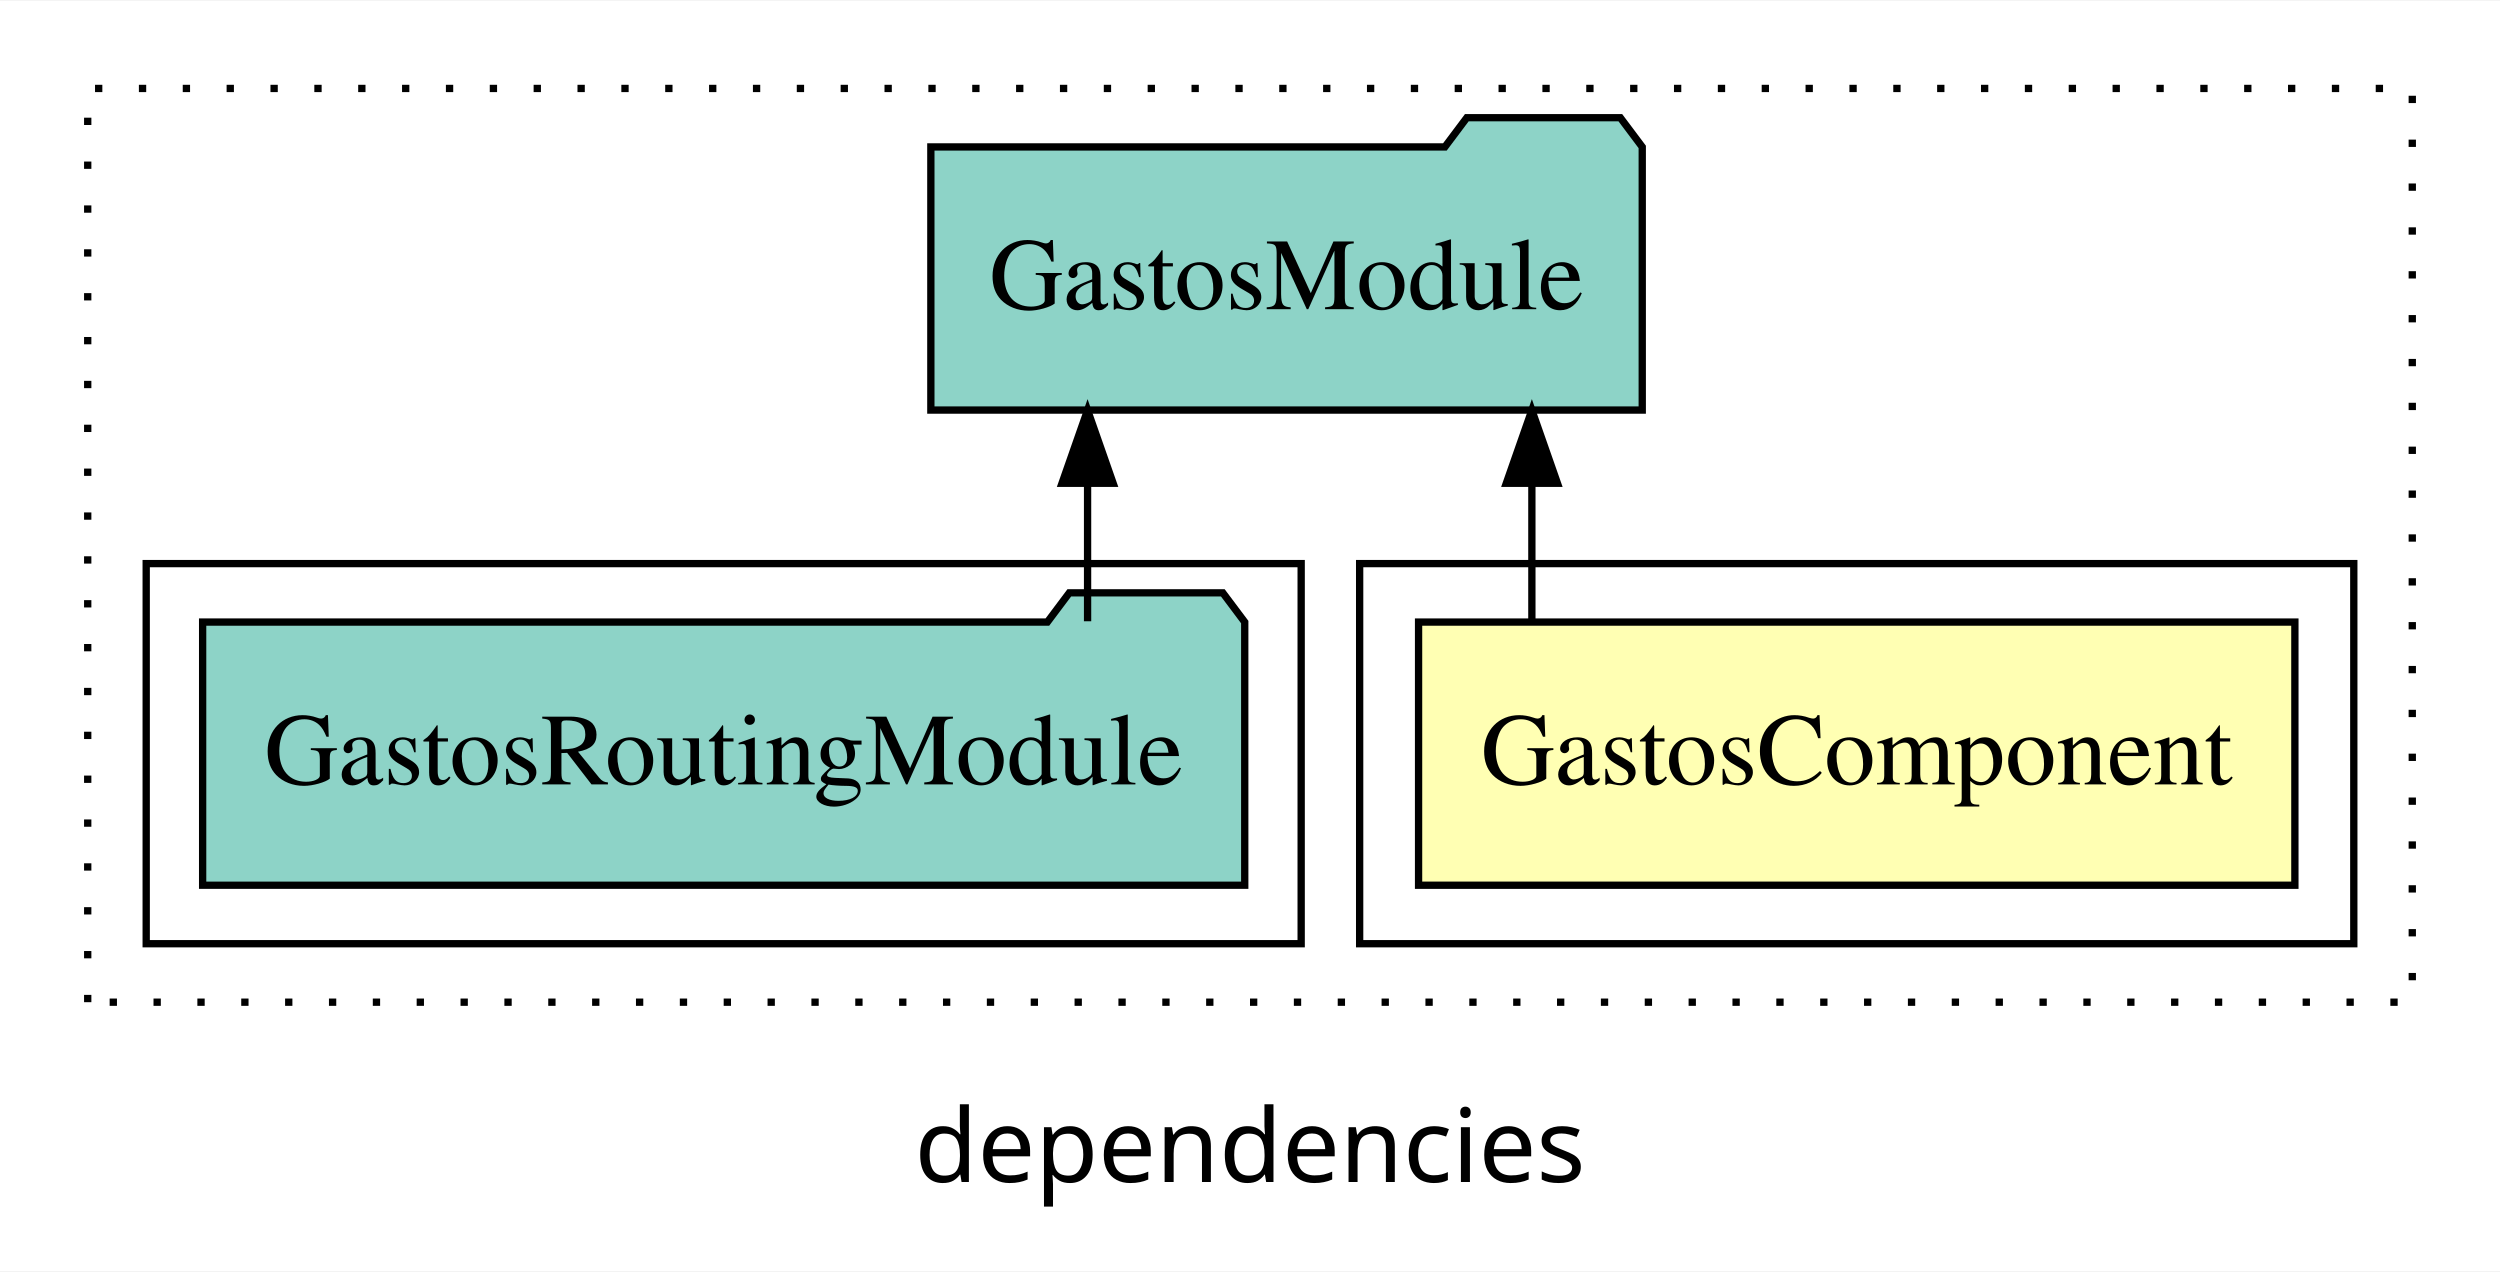
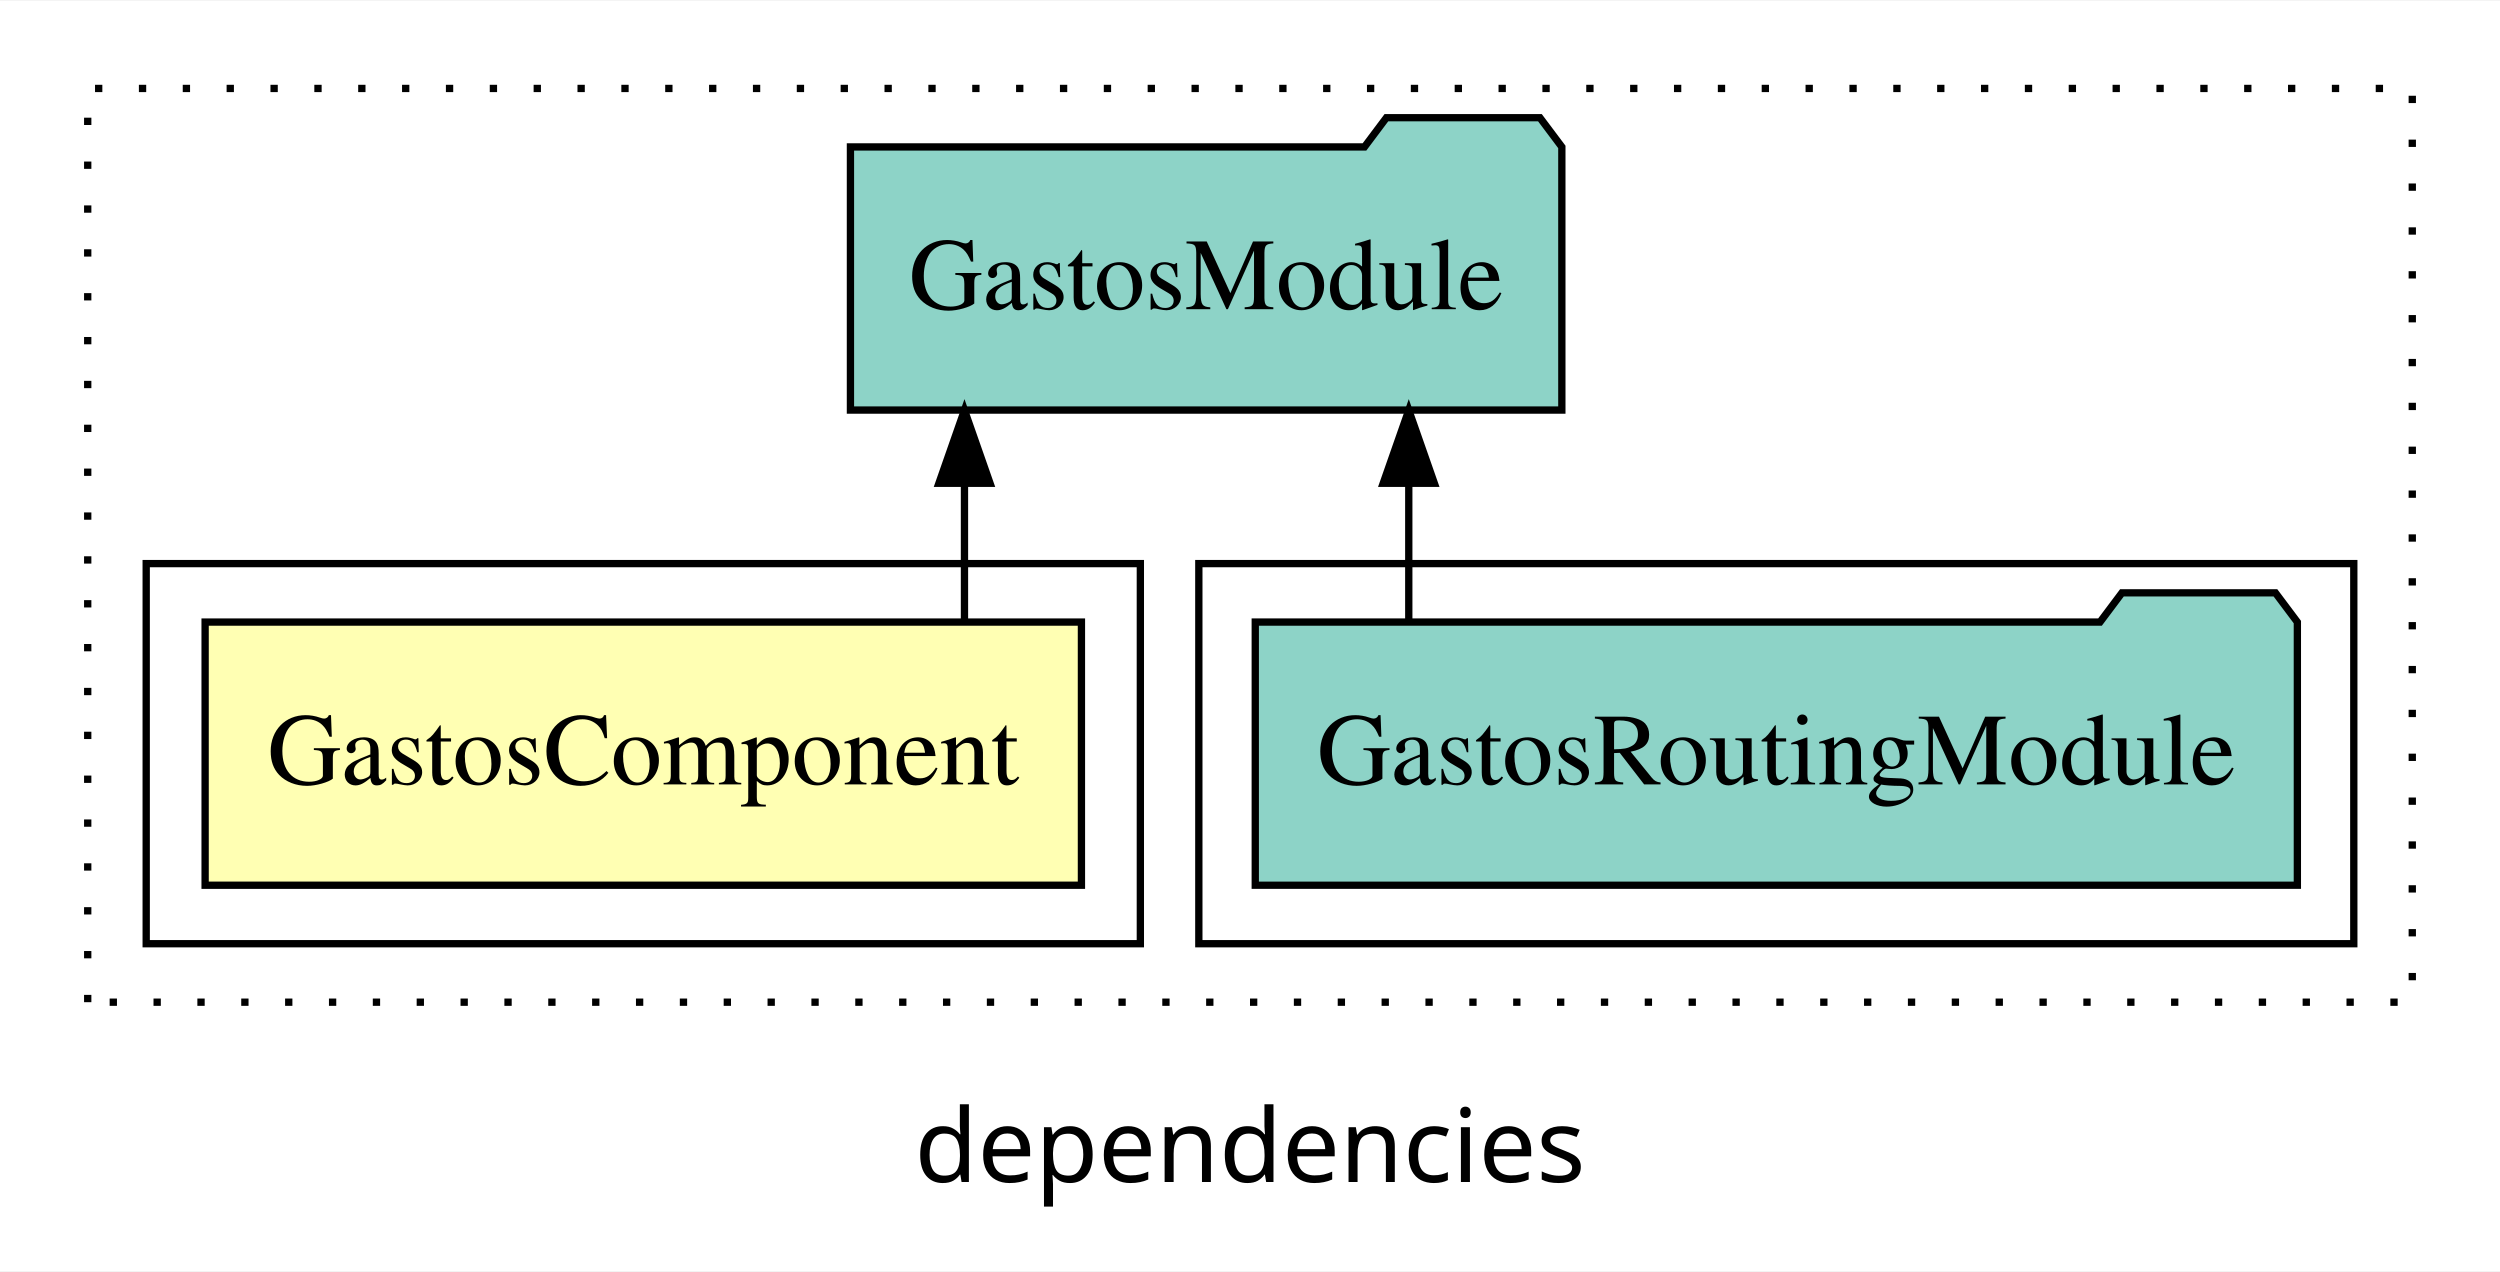
<svg xmlns="http://www.w3.org/2000/svg" width="342pt" height="174pt" viewBox="0.00 0.00 342.00 173.80">
  <g id="graph0" class="graph" transform="scale(1 1) rotate(0) translate(4 169.8)">
    <polygon fill="white" stroke="transparent" points="-4,4 -4,-169.8 338,-169.8 338,4 -4,4" />
    <text text-anchor="middle" x="167" y="-8.2" font-family="sans-serif" font-size="14.00">dependencies</text>
    <g id="clust1" class="cluster">
      <polygon fill="none" stroke="black" stroke-dasharray="1,5" points="8,-32.8 8,-157.8 326,-157.8 326,-32.8 8,-32.8" />
    </g>
+     <g id="clust4" class="cluster">
+       <polygon fill="none" stroke="black" points="160,-40.8 160,-92.8 318,-92.8 318,-40.8 160,-40.8" />
+     </g>
    <g id="clust2" class="cluster">
-       <polygon fill="none" stroke="black" points="182,-40.8 182,-92.8 318,-92.8 318,-40.8 182,-40.8" />
-     </g>
-     <g id="clust4" class="cluster">
-       <polygon fill="none" stroke="black" points="16,-40.8 16,-92.8 174,-92.8 174,-40.8 16,-40.8" />
+       <polygon fill="none" stroke="black" points="16,-40.8 16,-92.8 152,-92.8 152,-40.8 16,-40.8" />
    </g>
    <g id="node1" class="node">
-       <polygon fill="#ffffb3" stroke="black" points="309.94,-84.8 190.06,-84.8 190.06,-48.8 309.94,-48.8 309.94,-84.8" />
-       <text text-anchor="middle" x="250" y="-62.6" font-family="Times,serif" font-size="14.00">GastosComponent</text>
+       <polygon fill="#ffffb3" stroke="black" points="143.94,-84.8 24.06,-84.8 24.06,-48.8 143.94,-48.8 143.94,-84.8" />
+       <text text-anchor="middle" x="84" y="-62.6" font-family="Times,serif" font-size="14.00">GastosComponent</text>
    </g>
    <g id="node2" class="node">
-       <polygon fill="#8dd3c7" stroke="black" points="220.66,-149.8 217.66,-153.8 196.66,-153.8 193.66,-149.8 123.34,-149.8 123.34,-113.8 220.66,-113.8 220.66,-149.8" />
-       <text text-anchor="middle" x="172" y="-127.6" font-family="Times,serif" font-size="14.00">GastosModule</text>
+       <polygon fill="#8dd3c7" stroke="black" points="209.66,-149.8 206.66,-153.8 185.66,-153.8 182.66,-149.8 112.34,-149.8 112.34,-113.8 209.66,-113.8 209.66,-149.8" />
+       <text text-anchor="middle" x="161" y="-127.6" font-family="Times,serif" font-size="14.00">GastosModule</text>
    </g>
    <g id="edge1" class="edge">
-       <path fill="none" stroke="black" d="M205.56,-84.91C205.56,-84.91 205.56,-103.79 205.56,-103.79" />
-       <polygon fill="black" stroke="black" points="202.06,-103.79 205.56,-113.79 209.06,-103.79 202.06,-103.79" />
+       <path fill="none" stroke="black" d="M127.94,-84.91C127.94,-84.91 127.94,-103.79 127.94,-103.79" />
+       <polygon fill="black" stroke="black" points="124.44,-103.79 127.94,-113.79 131.44,-103.79 124.44,-103.79" />
    </g>
    <g id="node3" class="node">
-       <polygon fill="#8dd3c7" stroke="black" points="166.28,-84.8 163.28,-88.8 142.28,-88.8 139.28,-84.8 23.72,-84.8 23.72,-48.8 166.28,-48.8 166.28,-84.8" />
-       <text text-anchor="middle" x="95" y="-62.6" font-family="Times,serif" font-size="14.00">GastosRoutingModule</text>
+       <polygon fill="#8dd3c7" stroke="black" points="310.28,-84.8 307.28,-88.8 286.28,-88.8 283.28,-84.8 167.72,-84.8 167.72,-48.8 310.28,-48.8 310.28,-84.8" />
+       <text text-anchor="middle" x="239" y="-62.6" font-family="Times,serif" font-size="14.00">GastosRoutingModule</text>
    </g>
    <g id="edge2" class="edge">
-       <path fill="none" stroke="black" d="M144.78,-84.91C144.78,-84.91 144.78,-103.79 144.78,-103.79" />
-       <polygon fill="black" stroke="black" points="141.28,-103.79 144.78,-113.79 148.28,-103.79 141.28,-103.79" />
+       <path fill="none" stroke="black" d="M188.72,-84.91C188.72,-84.91 188.72,-103.79 188.72,-103.79" />
+       <polygon fill="black" stroke="black" points="185.22,-103.79 188.72,-113.79 192.22,-103.79 185.22,-103.79" />
    </g>
  </g>
</svg>
